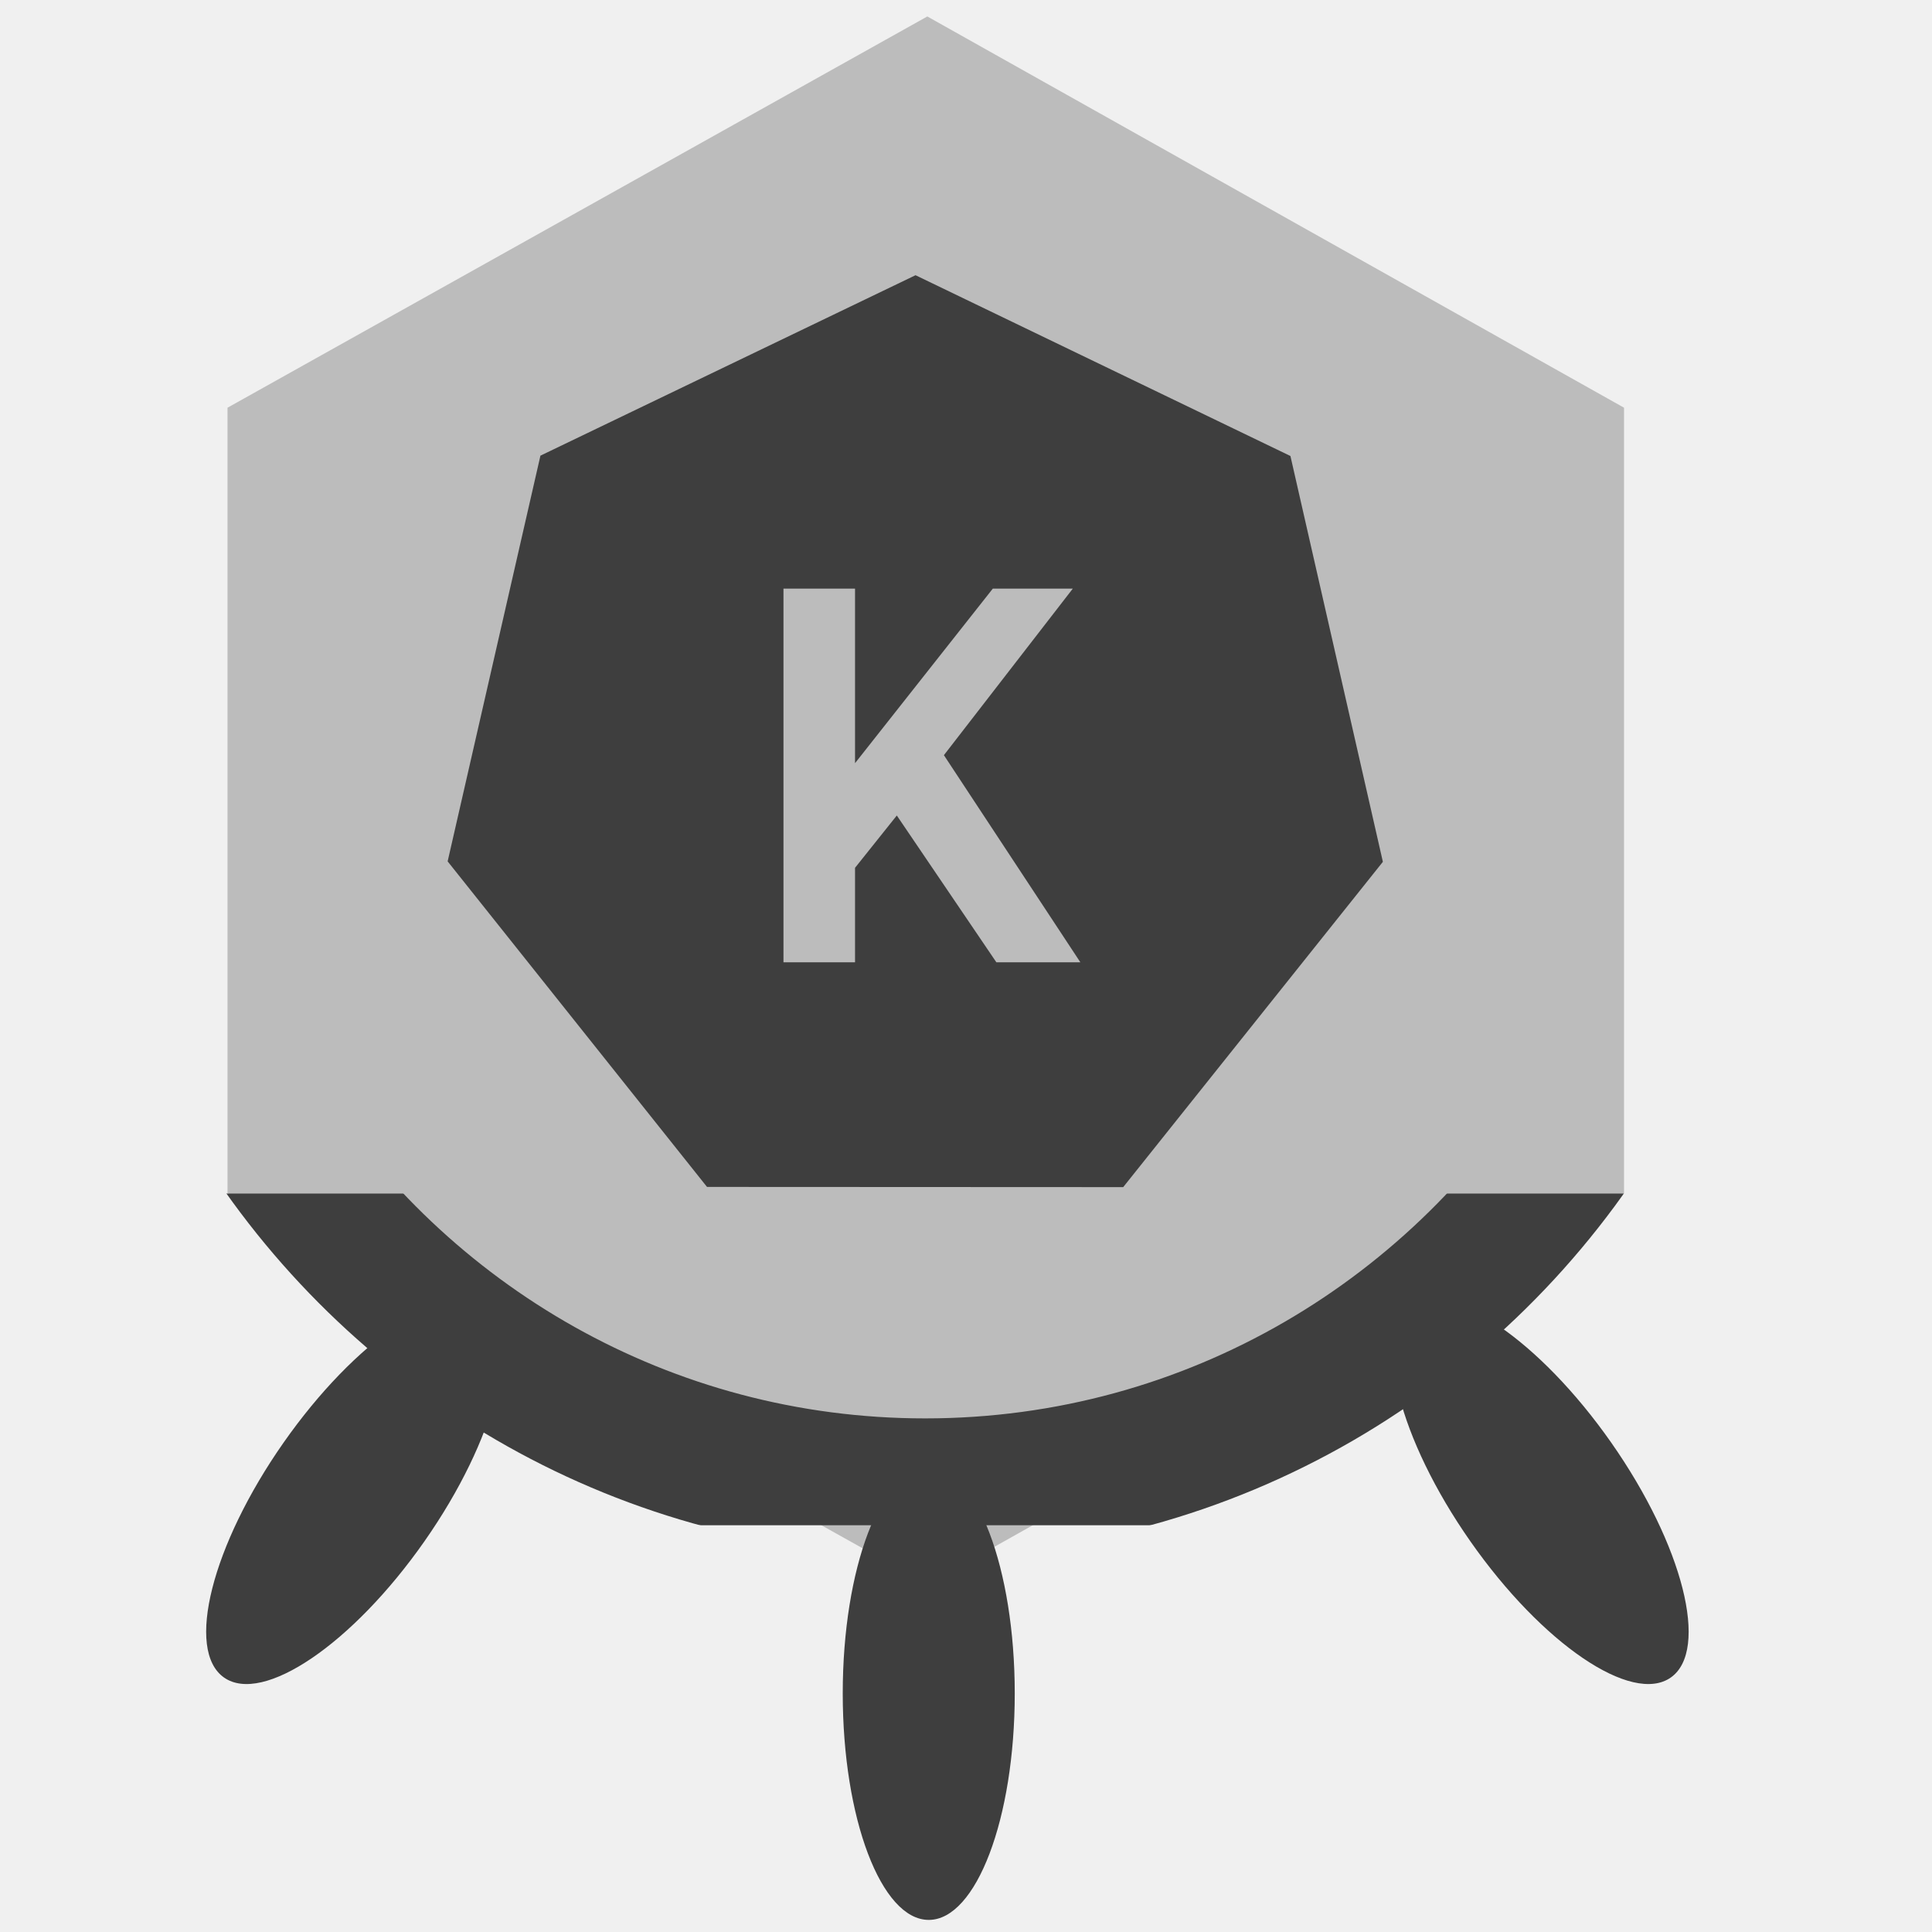
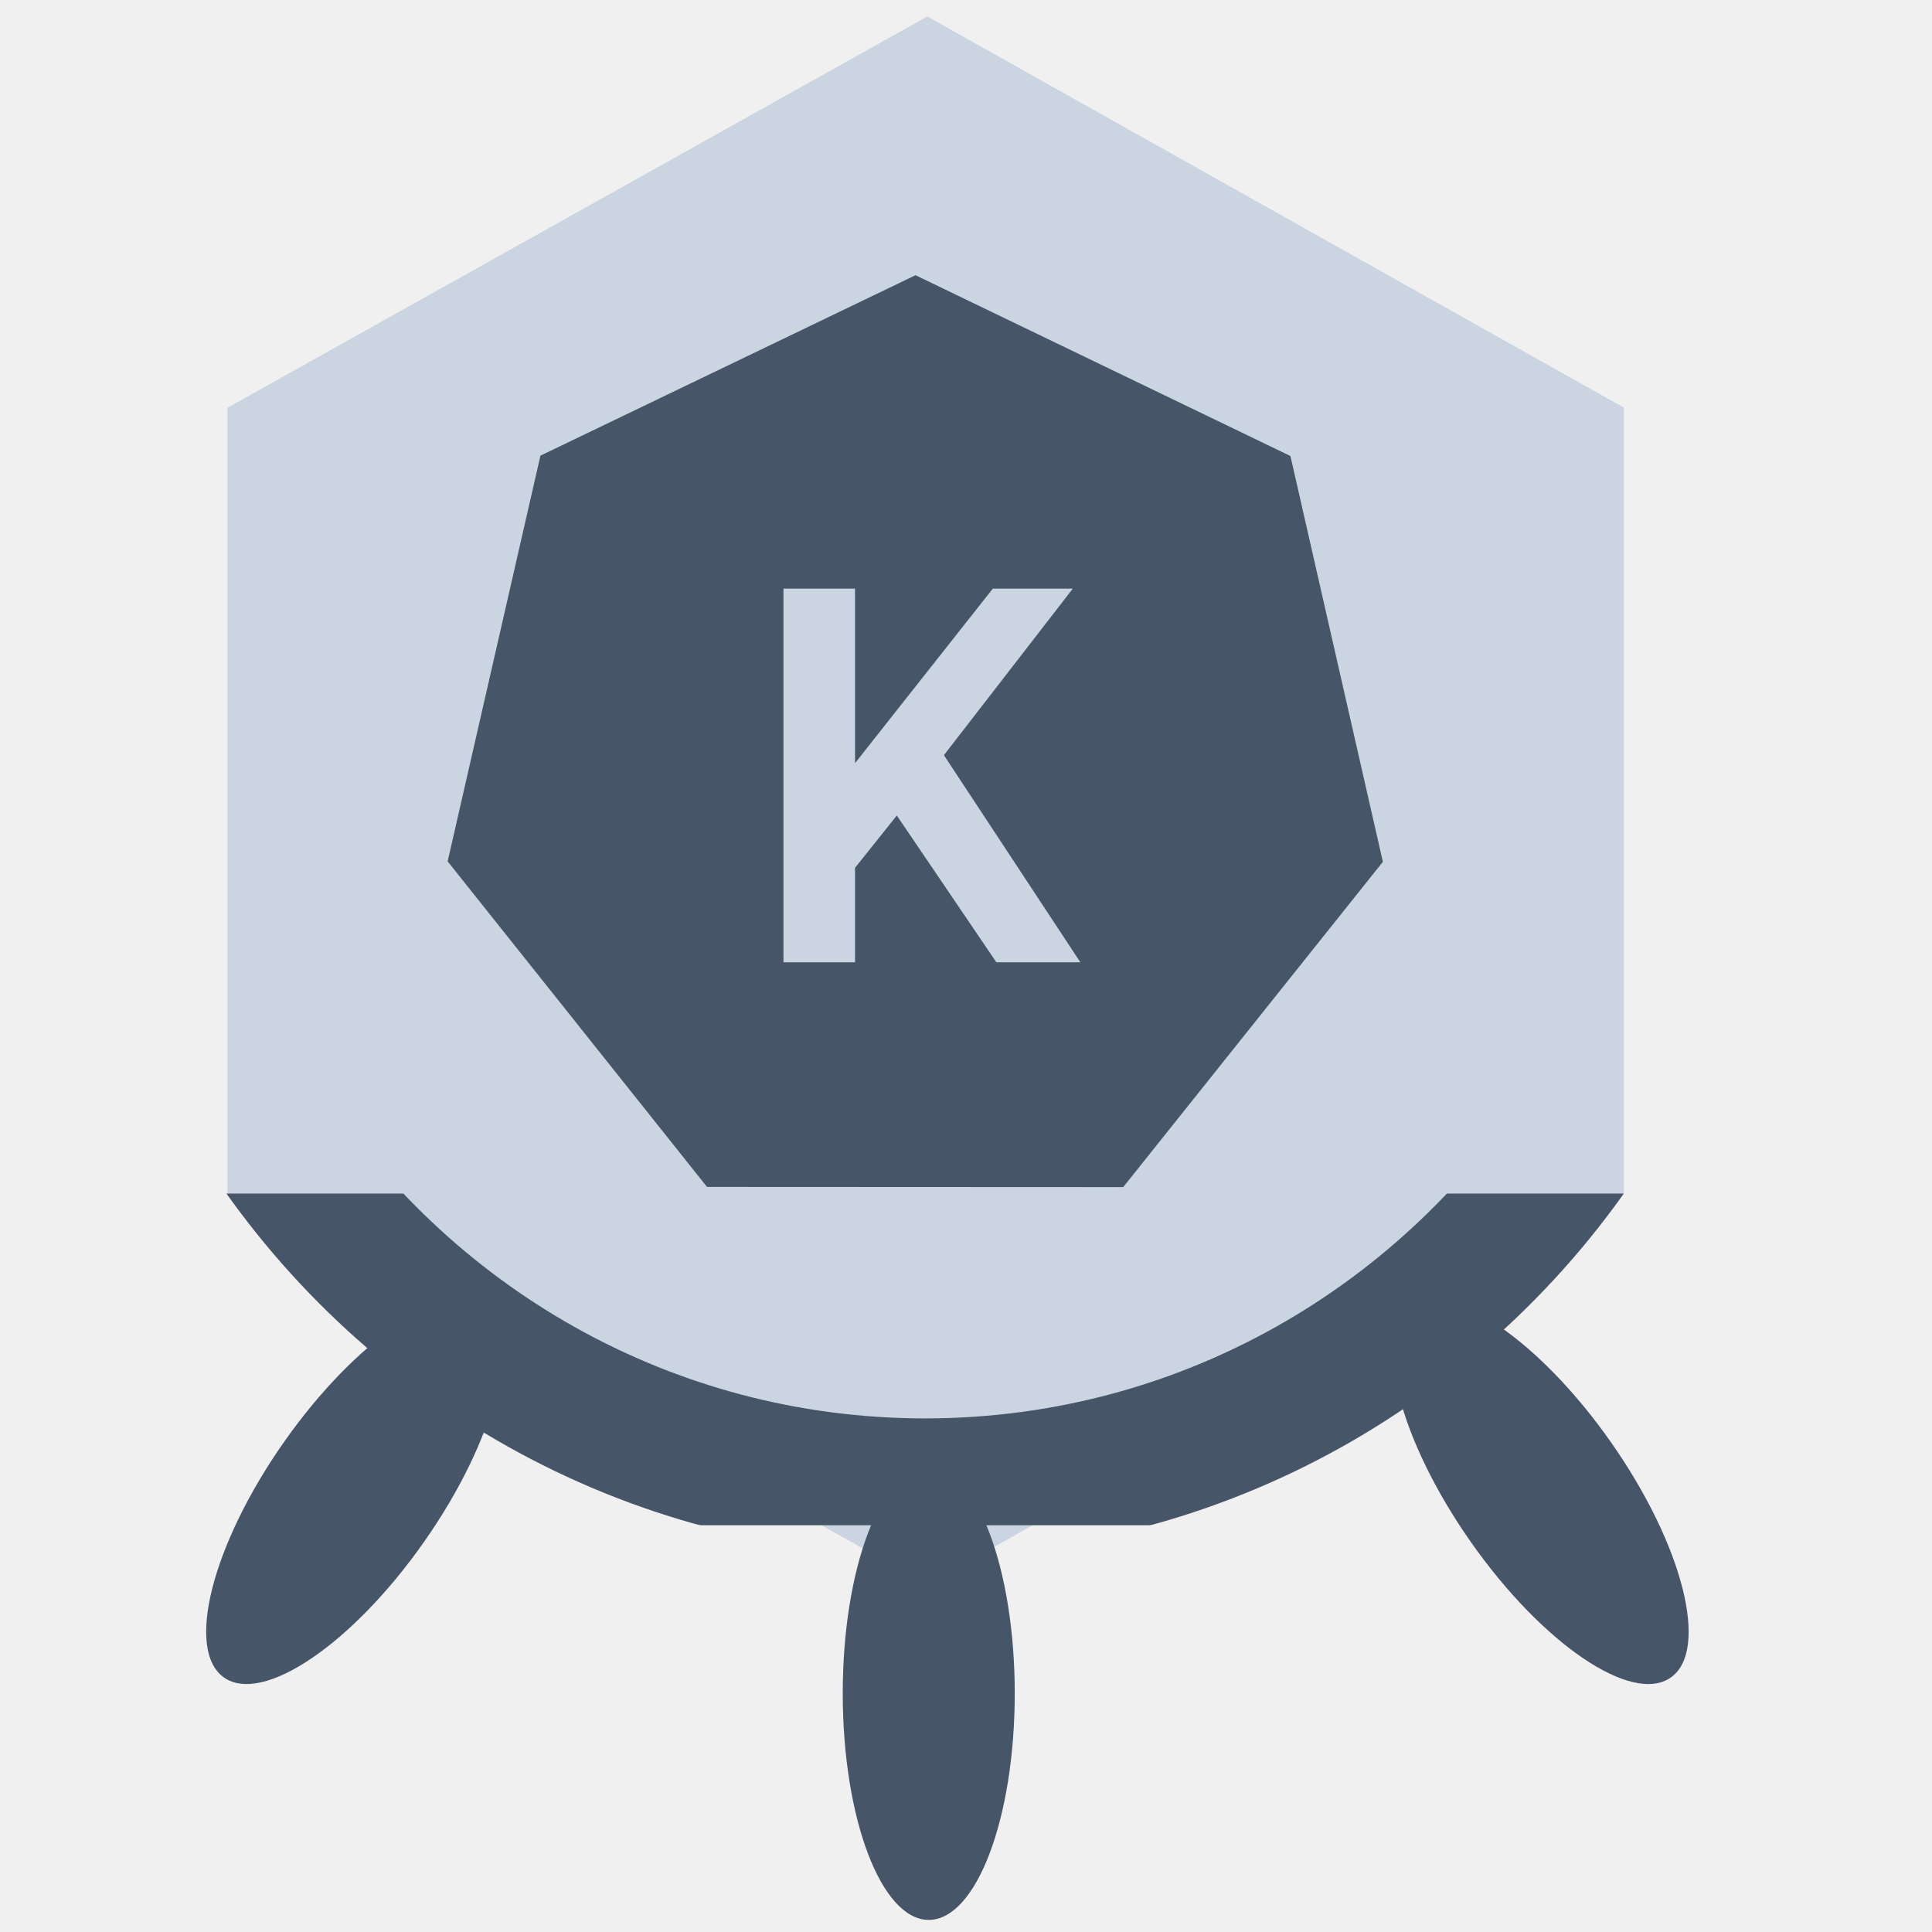
<svg xmlns="http://www.w3.org/2000/svg" width="40" height="40" version="1.1" viewBox="0 0 40 40">
  <defs>
    <mask id="c" fill="#ffffff">
      <path d="m0 0h313.3v159.86h-313.3z" fill="#fff" fill-rule="evenodd" />
    </mask>
  </defs>
  <mask id="a" fill="#ffffff">
    <path d="m0 0h313.3v159.86h-313.3z" fill="#fff" fill-rule="evenodd" />
  </mask>
  <mask id="b" fill="#ffffff">
    <path d="m0 0h313.3v159.86h-313.3z" fill="#fff" fill-rule="evenodd" />
  </mask>
  <g transform="matrix(.18989 0 0 .18989 50.031 3.7277)">
    <g transform="matrix(4.6315 0 0 4.6315 -663 -184.77)">
-       <g transform="translate(96.564,87.836)" fill="#bcbcbc" stroke-width="3.24">
-         <polygon class="st0" transform="matrix(.72255 0 0 .7031 -28.717 -125.97)" points="78.4 144.9 55.7 158 32.9 144.9 32.9 118.6 55.7 105.5 78.4 118.6" fill="#bcbcbc" />
+       <g transform="translate(96.564,87.836)" fill="#cbd5e1" stroke-width="3.24">
+         <polygon class="st0" transform="matrix(.72255 0 0 .7031 -28.717 -125.97)" points="78.4 144.9 55.7 158 32.9 144.9 32.9 118.6 55.7 105.5 78.4 118.6" fill="#cbd5e1" />
      </g>
      <g transform="matrix(.15831 0 0 .15831 83.649 18.463)" fill="#005e20" fill-rule="evenodd">
        <g transform="matrix(1.0777,0,0,-1.0777,-10.799,451.79)">
-           <g transform="matrix(.94489 0 0 .94489 8.6963 2.7018)" fill="#3e3e3e" mask="url(#c)">
+           <g transform="matrix(.94489 0 0 .94489 8.6963 2.7018)" fill="#475569" mask="url(#c)">
            <path transform="rotate(35,137.93,151.55)" d="m203.46 95.688c6.936 0 12.559-14.809 12.559-33.077s-5.623-33.077-12.559-33.077-12.559 14.809-12.559 33.077 5.623 33.077 12.559 33.077z" />
            <path transform="matrix(-.81915 .57358 .57358 .81915 58.085 47.705)" d="m30.142 95.688c6.936 0 12.559-14.809 12.559-33.077s-5.623-33.077-12.559-33.077c-6.936 0-12.559 14.809-12.559 33.077s5.623 33.077 12.559 33.077z" />
            <path d="m153.24 119.95c-6.936 0-12.559-14.809-12.559-33.077s5.623-33.077 12.559-33.077c6.936 0 12.559 14.809 12.559 33.077s-5.623 33.077-12.559 33.077z" />
          </g>
-           <path transform="matrix(.94489 0 0 .94489 8.6963 2.7018)" d="m251.47 173.1c-20.23-33.61-56.89-56.068-98.756-56.068-40.721 0-76.516 21.246-97.059 53.335" fill="none" mask="url(#c)" stroke="#3e3e3e" stroke-width="19.999" />
+           <path transform="matrix(.94489 0 0 .94489 8.6963 2.7018)" d="m251.47 173.1c-20.23-33.61-56.89-56.068-98.756-56.068-40.721 0-76.516 21.246-97.059 53.335" fill="none" mask="url(#c)" stroke="#475569" stroke-width="19.999" />
        </g>
      </g>
    </g>
  </g>
-   <path d="m23.255 24.578-8.617-0.004-5.37-6.74 1.921-8.4 7.766-3.736 7.762 3.743 1.914 8.402z" enable-background="new" fill="#3e3e3e" stop-color="#000000" />
-   <g transform="matrix(.34795 0 0 .41789 8.938 5.1158)" enable-background="new" fill="#bcbcbc" style="font-feature-settings:normal;font-variant-caps:normal;font-variant-ligatures:normal;font-variant-numeric:normal" aria-label="K">
-     <path d="m33.598 35.433h4.998l-8.119-10.261 7.67-8.251h-4.76l-8.198 8.648v-8.648h-4.258v18.513h4.258v-4.681l2.486-2.592z" fill="#bcbcbc" stroke-width="2.204" />
+   <path d="m23.255 24.578-8.617-0.004-5.37-6.74 1.921-8.4 7.766-3.736 7.762 3.743 1.914 8.402z" enable-background="new" fill="#475569" stop-color="#000000" />
+   <g transform="matrix(.34795 0 0 .41789 8.938 5.1158)" enable-background="new" fill="#cbd5e1" style="font-feature-settings:normal;font-variant-caps:normal;font-variant-ligatures:normal;font-variant-numeric:normal" aria-label="K">
+     <path d="m33.598 35.433h4.998l-8.119-10.261 7.67-8.251h-4.76l-8.198 8.648v-8.648h-4.258v18.513h4.258v-4.681l2.486-2.592z" fill="#cbd5e1" stroke-width="2.204" />
  </g>
</svg>
